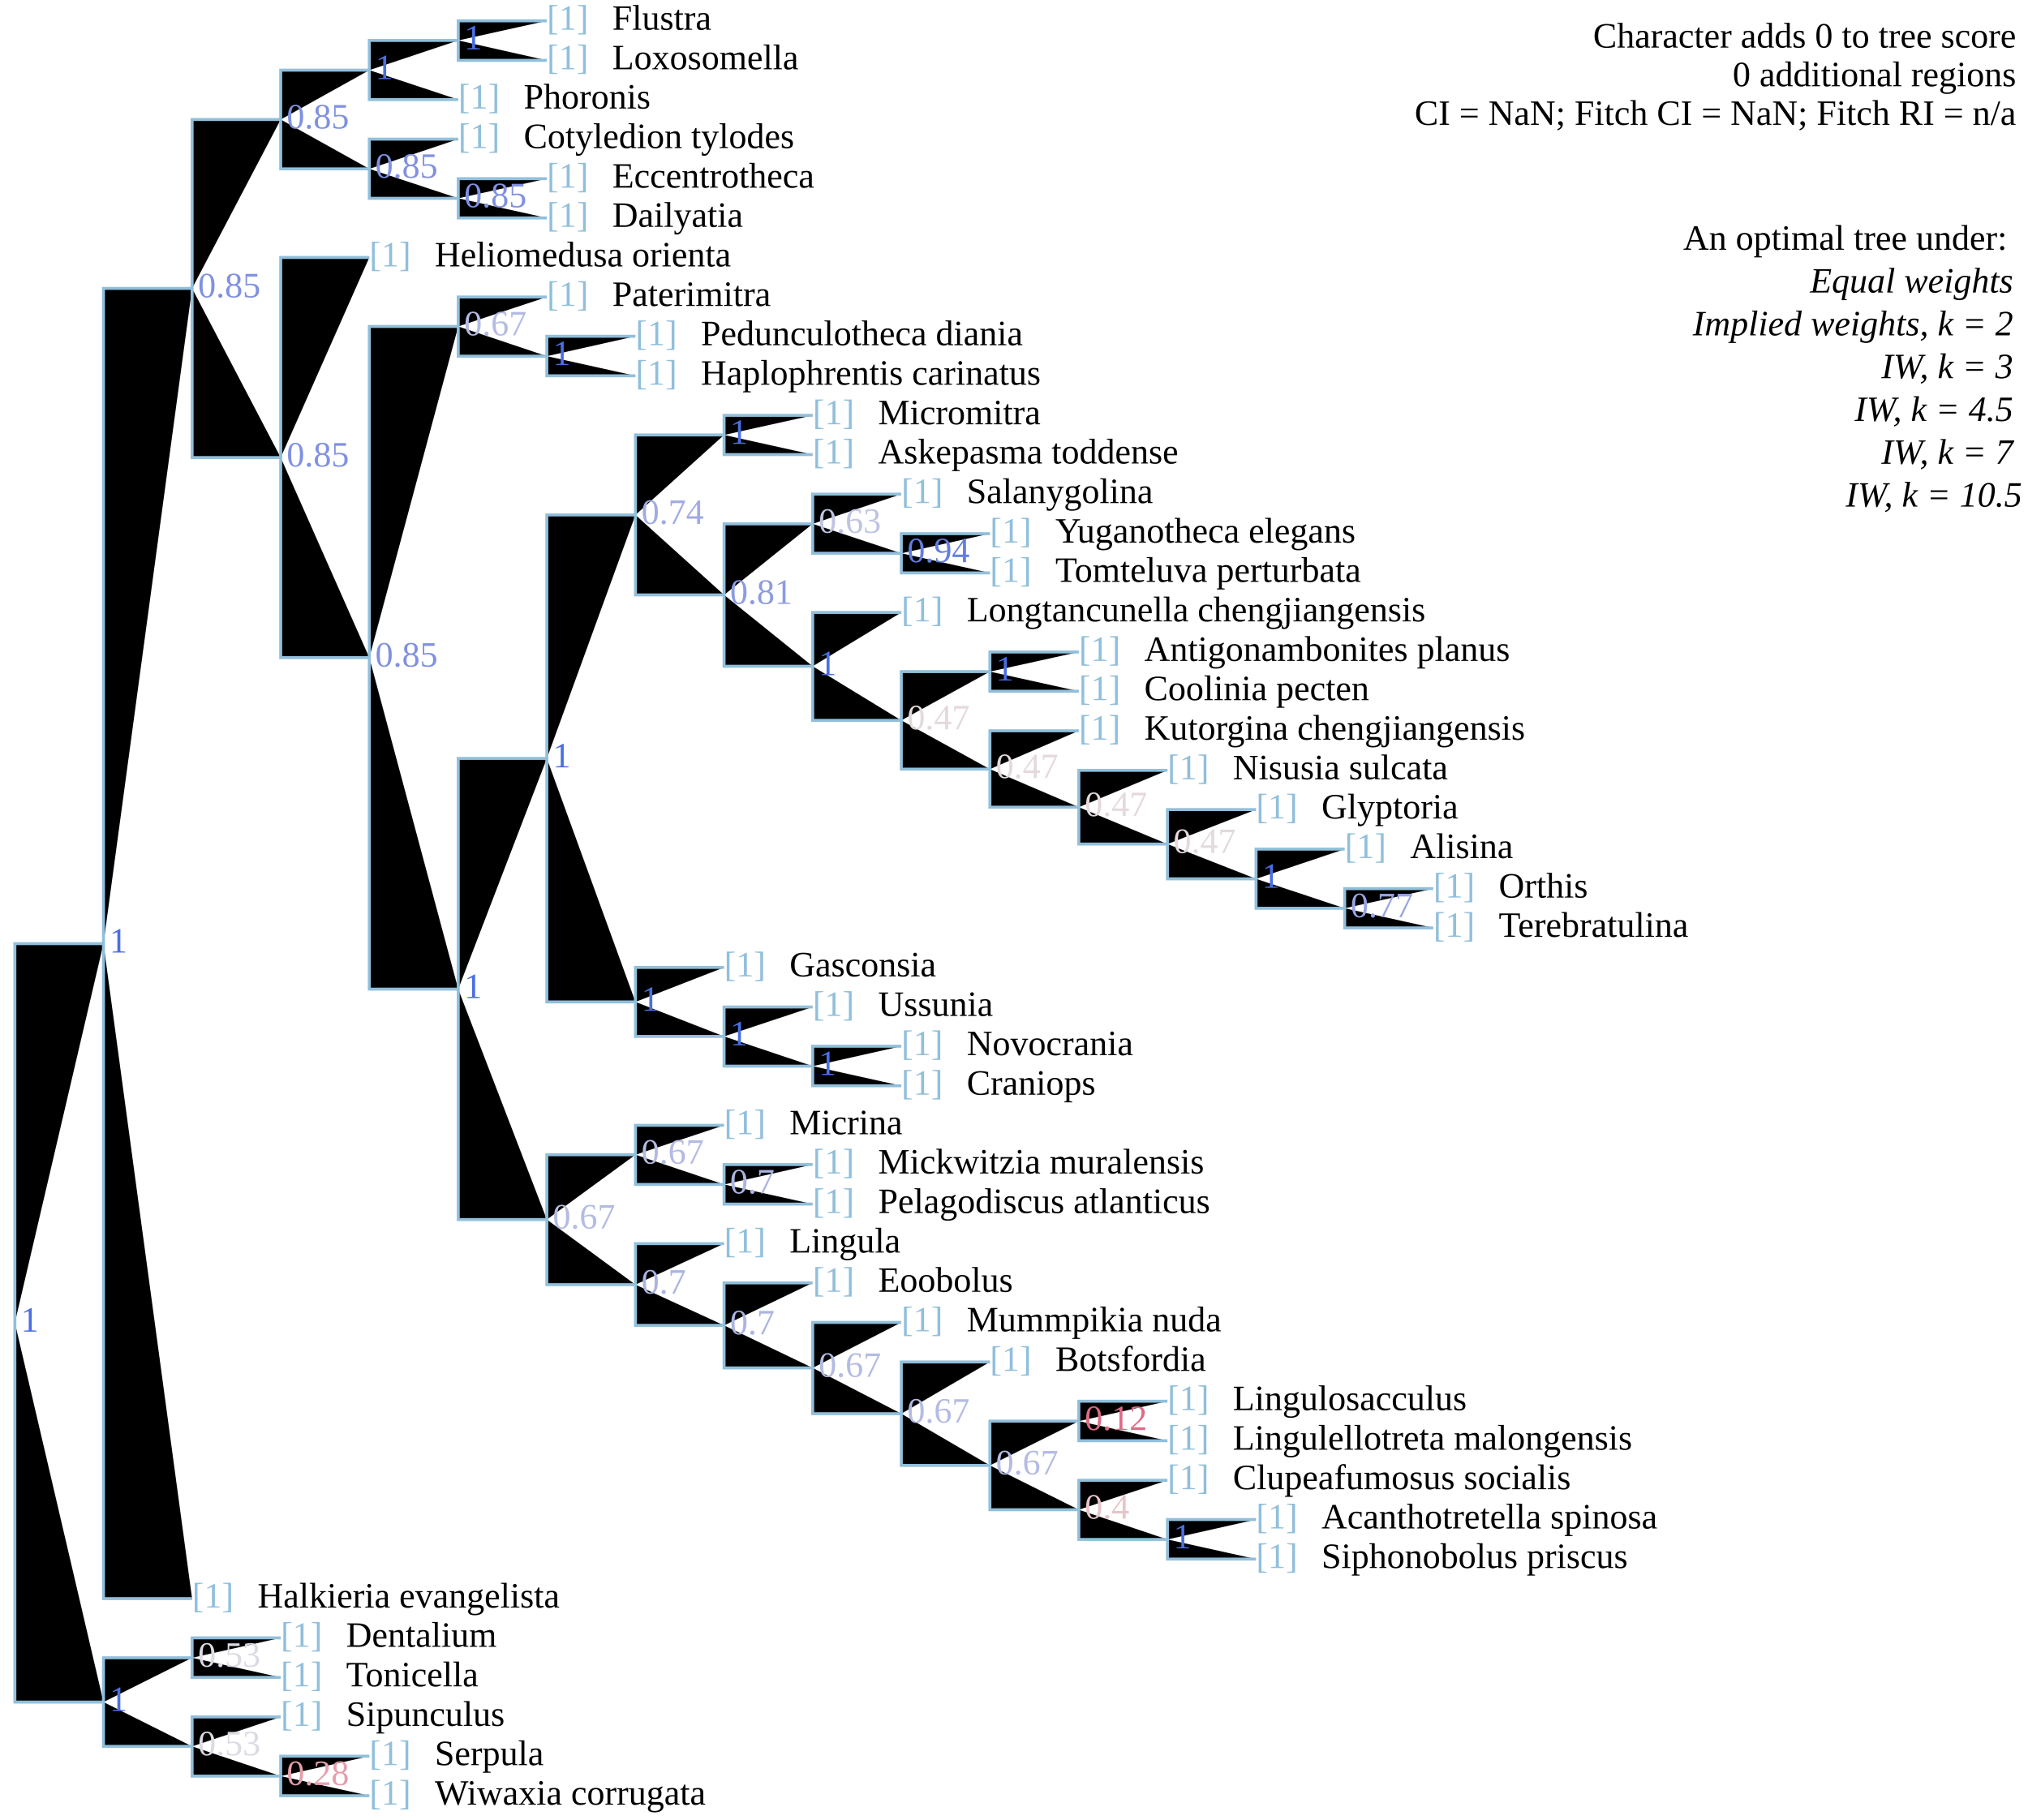
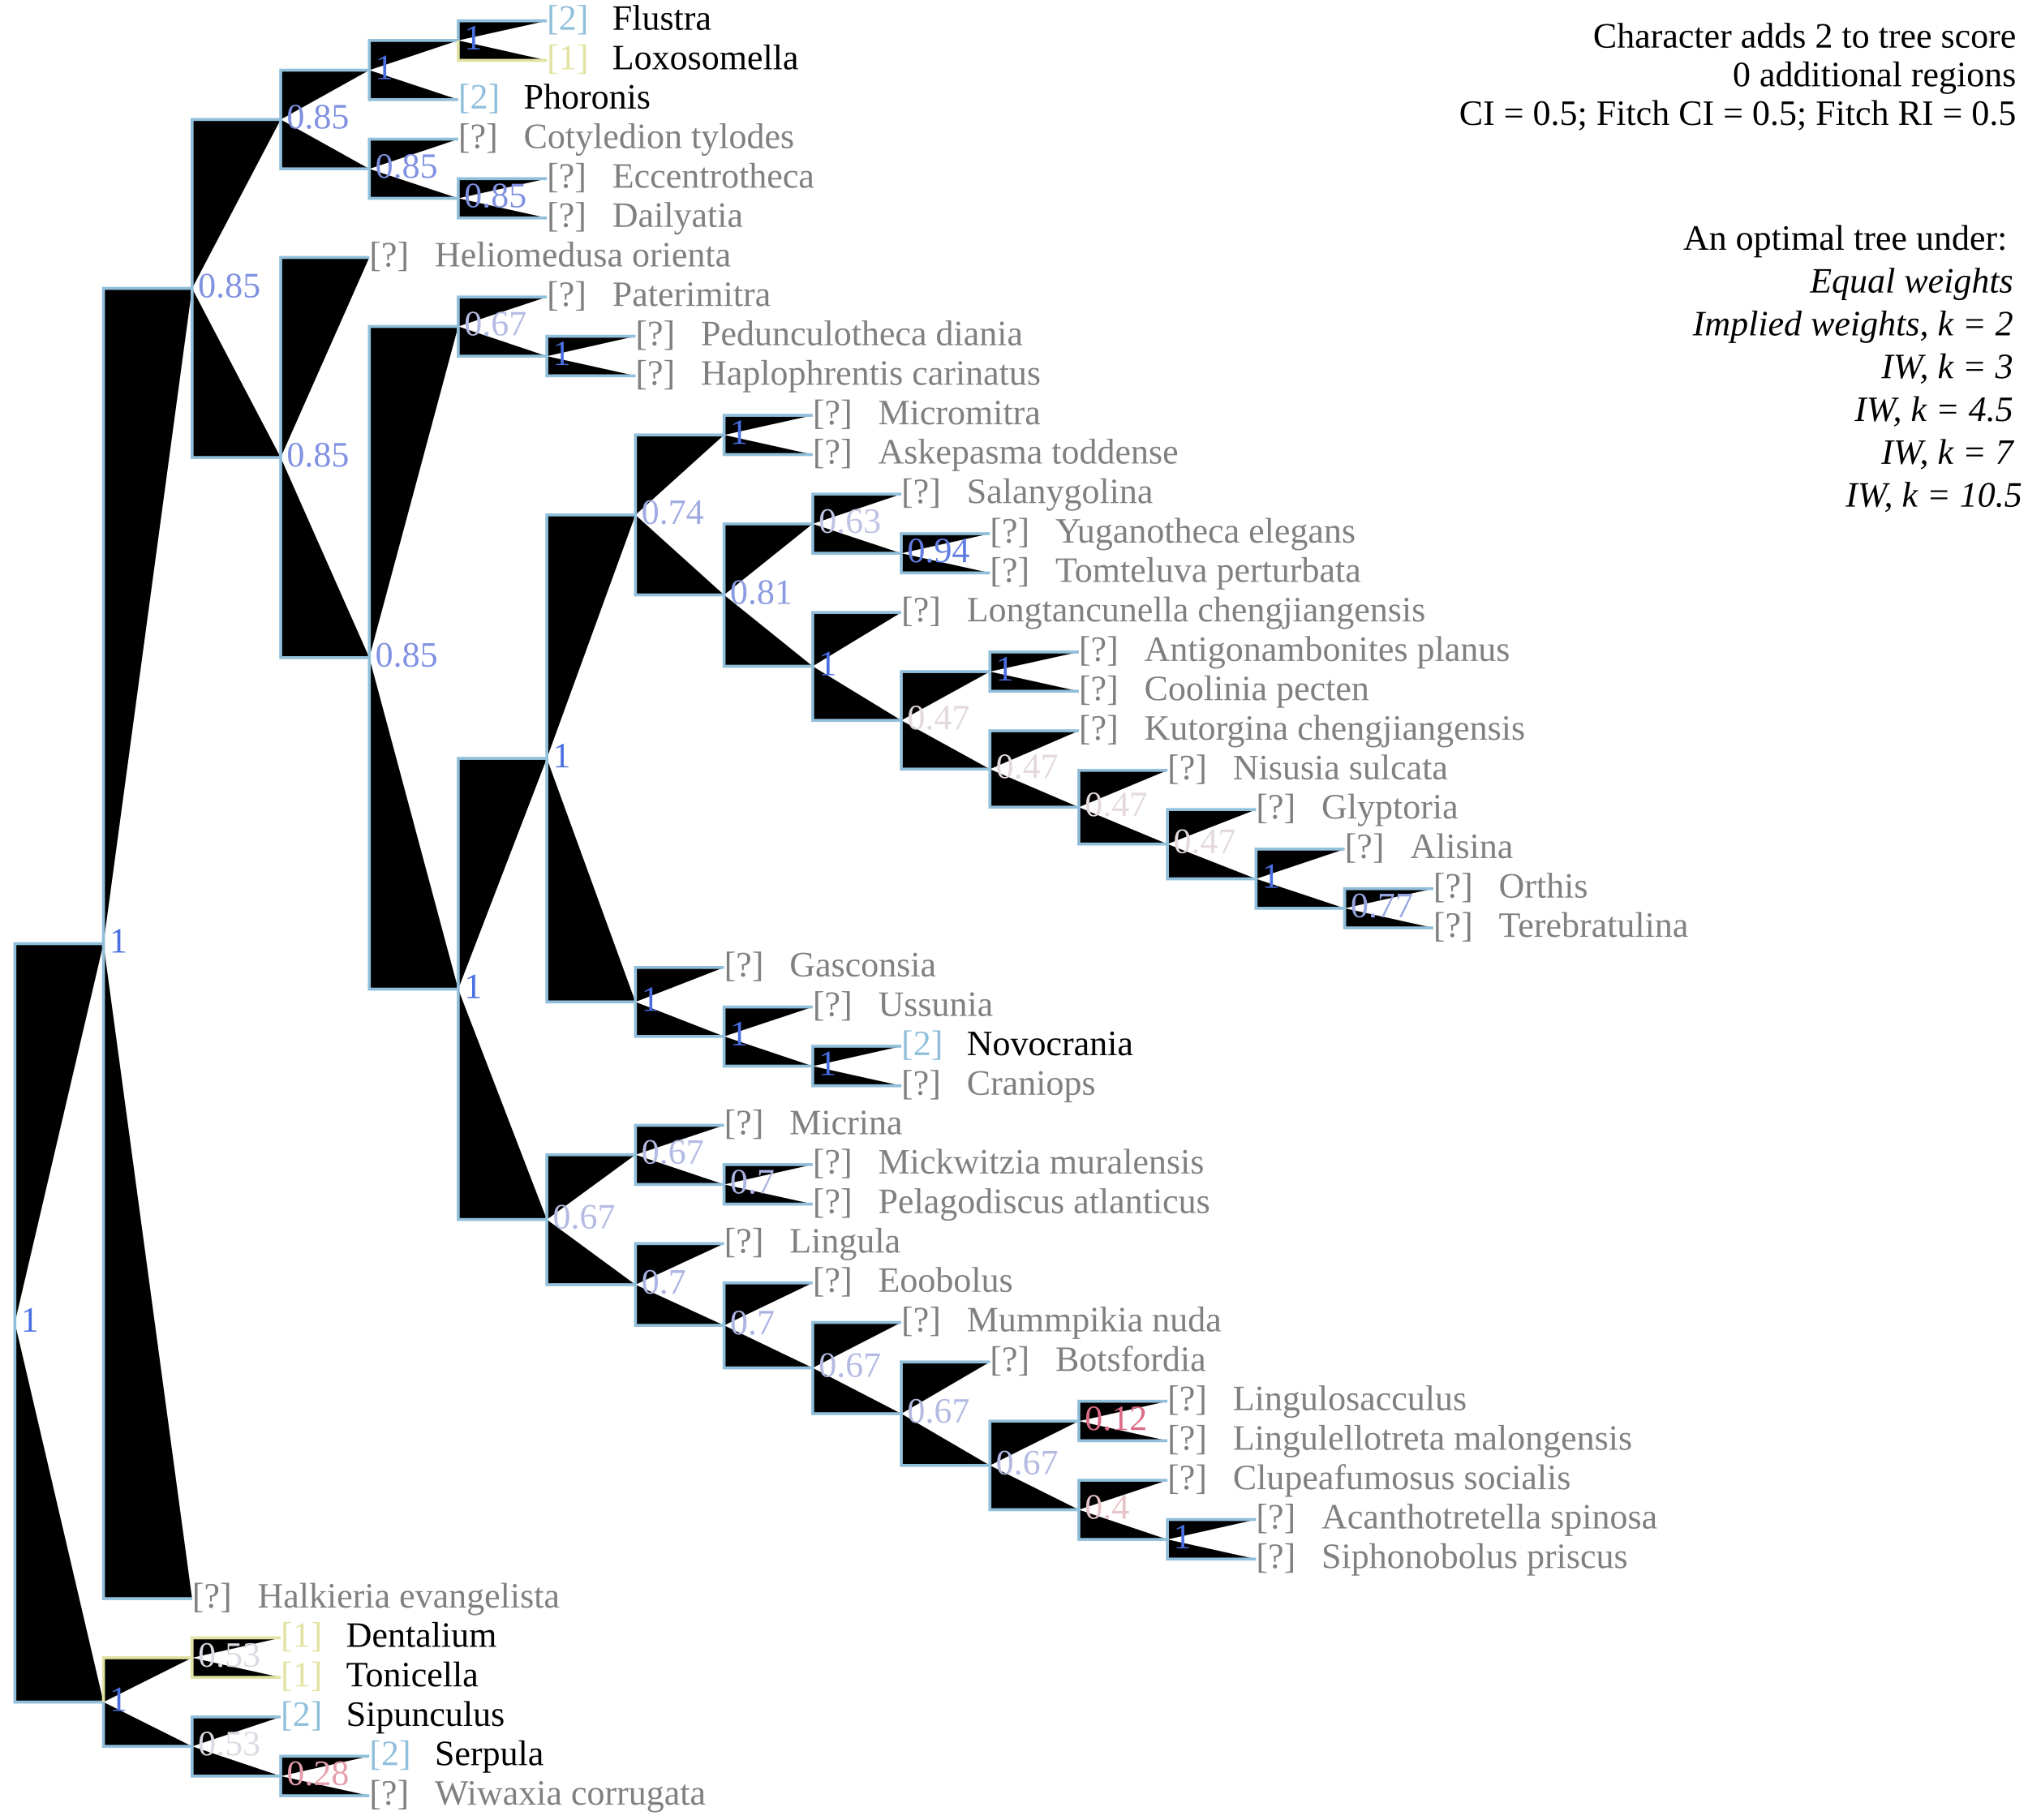
<svg xmlns="http://www.w3.org/2000/svg" version="1.1" width="682" height="612" class="tree" data-char="188">
-   <text x="678" y="16" text-anchor="end" class="stepsLabel">Character adds <tspan class="score">0</tspan> to tree score</text>
+   <text x="678" y="16" text-anchor="end" class="stepsLabel">Character adds <tspan class="score">2</tspan> to tree score</text>
  <text x="678" y="29" text-anchor="end" class="stepsLabel">
    <tspan class="score">0</tspan> additional regions</text>
-   <text x="678" y="42" text-anchor="end" class="stepsLabel">CI = NaN; Fitch CI = NaN; Fitch RI = n/a</text>
+   <text x="678" y="42" text-anchor="end" class="stepsLabel">CI = 0.5; Fitch CI = 0.5; Fitch RI = 0.5</text>
  <text x="678" y="68" text-anchor="end" class="stepsLabel">
    <tspan dy="16">An optimal tree under:</tspan>
    <tspan x="680" style="font-style:italic" class="thisAn" dy="1.2em">Equal weights</tspan>
    <tspan x="680" style="font-style:italic" class="notThisAn" dy="1.2em">Implied weights, k = 2</tspan>
    <tspan x="680" style="font-style:italic" class="notThisAn" dy="1.2em">IW, k = 3</tspan>
    <tspan x="680" style="font-style:italic" class="notThisAn" dy="1.2em">IW, k = 4.5</tspan>
    <tspan x="680" style="font-style:italic" class="notThisAn" dy="1.2em">IW, k = 7</tspan>
    <tspan x="680" style="font-style:italic" class="notThisAn" dy="1.2em">IW, k = 10.5</tspan>
  </text>
-   <text x="124.2" y="593.7" fill="#91bfdb" class="flag">[1]</text>
+   <text x="124.2" y="593.7" fill="#91bfdb" class="flag">[2]</text>
  <text x="146.2" y="593.7" fill="#000" class="taxonLabel">Serpula</text>
-   <text x="124.2" y="607" fill="#91bfdb" class="flag">[1]</text>
-   <text x="146.2" y="607" fill="#000" class="taxonLabel">Wiwaxia corrugata</text>
-   <text x="94.4" y="580.5" fill="#91bfdb" class="flag">[1]</text>
+   <text x="124.2" y="607" fill="grey" class="flag">[?]</text>
+   <text x="146.2" y="607" fill="grey" class="taxonLabel">Wiwaxia corrugata</text>
+   <text x="94.4" y="580.5" fill="#91bfdb" class="flag">[2]</text>
  <text x="116.4" y="580.5" fill="#000" class="taxonLabel">Sipunculus</text>
-   <text x="94.4" y="553.9" fill="#91bfdb" class="flag">[1]</text>
+   <text x="94.4" y="553.9" fill="#e2e2a2" class="flag">[1]</text>
  <text x="116.4" y="553.9" fill="#000" class="taxonLabel">Dentalium</text>
-   <text x="94.4" y="567.2" fill="#91bfdb" class="flag">[1]</text>
+   <text x="94.4" y="567.2" fill="#e2e2a2" class="flag">[1]</text>
  <text x="116.4" y="567.2" fill="#000" class="taxonLabel">Tonicella</text>
-   <text x="422.4" y="514.1" fill="#91bfdb" class="flag">[1]</text>
-   <text x="444.4" y="514.1" fill="#000" class="taxonLabel">Acanthotretella spinosa</text>
-   <text x="422.4" y="527.4" fill="#91bfdb" class="flag">[1]</text>
-   <text x="444.4" y="527.4" fill="#000" class="taxonLabel">Siphonobolus priscus</text>
-   <text x="392.6" y="500.9" fill="#91bfdb" class="flag">[1]</text>
-   <text x="414.6" y="500.9" fill="#000" class="taxonLabel">Clupeafumosus socialis</text>
-   <text x="392.6" y="474.3" fill="#91bfdb" class="flag">[1]</text>
-   <text x="414.6" y="474.3" fill="#000" class="taxonLabel">Lingulosacculus</text>
-   <text x="392.6" y="487.6" fill="#91bfdb" class="flag">[1]</text>
-   <text x="414.6" y="487.6" fill="#000" class="taxonLabel">Lingulellotreta malongensis</text>
-   <text x="332.9" y="461.1" fill="#91bfdb" class="flag">[1]</text>
-   <text x="354.9" y="461.1" fill="#000" class="taxonLabel">Botsfordia</text>
-   <text x="303.1" y="447.8" fill="#91bfdb" class="flag">[1]</text>
-   <text x="325.1" y="447.8" fill="#000" class="taxonLabel">Mummpikia nuda</text>
-   <text x="273.3" y="434.5" fill="#91bfdb" class="flag">[1]</text>
-   <text x="295.3" y="434.5" fill="#000" class="taxonLabel">Eoobolus</text>
-   <text x="243.5" y="421.3" fill="#91bfdb" class="flag">[1]</text>
-   <text x="265.5" y="421.3" fill="#000" class="taxonLabel">Lingula</text>
-   <text x="273.3" y="394.7" fill="#91bfdb" class="flag">[1]</text>
-   <text x="295.3" y="394.7" fill="#000" class="taxonLabel">Mickwitzia muralensis</text>
-   <text x="273.3" y="408" fill="#91bfdb" class="flag">[1]</text>
-   <text x="295.3" y="408" fill="#000" class="taxonLabel">Pelagodiscus atlanticus</text>
-   <text x="243.5" y="381.5" fill="#91bfdb" class="flag">[1]</text>
-   <text x="265.5" y="381.5" fill="#000" class="taxonLabel">Micrina</text>
-   <text x="303.1" y="354.9" fill="#91bfdb" class="flag">[1]</text>
+   <text x="422.4" y="514.1" fill="grey" class="flag">[?]</text>
+   <text x="444.4" y="514.1" fill="grey" class="taxonLabel">Acanthotretella spinosa</text>
+   <text x="422.4" y="527.4" fill="grey" class="flag">[?]</text>
+   <text x="444.4" y="527.4" fill="grey" class="taxonLabel">Siphonobolus priscus</text>
+   <text x="392.6" y="500.9" fill="grey" class="flag">[?]</text>
+   <text x="414.6" y="500.9" fill="grey" class="taxonLabel">Clupeafumosus socialis</text>
+   <text x="392.6" y="474.3" fill="grey" class="flag">[?]</text>
+   <text x="414.6" y="474.3" fill="grey" class="taxonLabel">Lingulosacculus</text>
+   <text x="392.6" y="487.6" fill="grey" class="flag">[?]</text>
+   <text x="414.6" y="487.6" fill="grey" class="taxonLabel">Lingulellotreta malongensis</text>
+   <text x="332.9" y="461.1" fill="grey" class="flag">[?]</text>
+   <text x="354.9" y="461.1" fill="grey" class="taxonLabel">Botsfordia</text>
+   <text x="303.1" y="447.8" fill="grey" class="flag">[?]</text>
+   <text x="325.1" y="447.8" fill="grey" class="taxonLabel">Mummpikia nuda</text>
+   <text x="273.3" y="434.5" fill="grey" class="flag">[?]</text>
+   <text x="295.3" y="434.5" fill="grey" class="taxonLabel">Eoobolus</text>
+   <text x="243.5" y="421.3" fill="grey" class="flag">[?]</text>
+   <text x="265.5" y="421.3" fill="grey" class="taxonLabel">Lingula</text>
+   <text x="273.3" y="394.7" fill="grey" class="flag">[?]</text>
+   <text x="295.3" y="394.7" fill="grey" class="taxonLabel">Mickwitzia muralensis</text>
+   <text x="273.3" y="408" fill="grey" class="flag">[?]</text>
+   <text x="295.3" y="408" fill="grey" class="taxonLabel">Pelagodiscus atlanticus</text>
+   <text x="243.5" y="381.5" fill="grey" class="flag">[?]</text>
+   <text x="265.5" y="381.5" fill="grey" class="taxonLabel">Micrina</text>
+   <text x="303.1" y="354.9" fill="#91bfdb" class="flag">[2]</text>
  <text x="325.1" y="354.9" fill="#000" class="taxonLabel">Novocrania</text>
-   <text x="303.1" y="368.2" fill="#91bfdb" class="flag">[1]</text>
-   <text x="325.1" y="368.2" fill="#000" class="taxonLabel">Craniops</text>
-   <text x="273.3" y="341.7" fill="#91bfdb" class="flag">[1]</text>
-   <text x="295.3" y="341.7" fill="#000" class="taxonLabel">Ussunia</text>
-   <text x="243.5" y="328.4" fill="#91bfdb" class="flag">[1]</text>
-   <text x="265.5" y="328.4" fill="#000" class="taxonLabel">Gasconsia</text>
-   <text x="482" y="301.9" fill="#91bfdb" class="flag">[1]</text>
-   <text x="504" y="301.9" fill="#000" class="taxonLabel">Orthis</text>
-   <text x="482" y="315.1" fill="#91bfdb" class="flag">[1]</text>
-   <text x="504" y="315.1" fill="#000" class="taxonLabel">Terebratulina</text>
-   <text x="452.2" y="288.6" fill="#91bfdb" class="flag">[1]</text>
-   <text x="474.2" y="288.6" fill="#000" class="taxonLabel">Alisina</text>
-   <text x="422.4" y="275.3" fill="#91bfdb" class="flag">[1]</text>
-   <text x="444.4" y="275.3" fill="#000" class="taxonLabel">Glyptoria</text>
-   <text x="392.6" y="262.1" fill="#91bfdb" class="flag">[1]</text>
-   <text x="414.6" y="262.1" fill="#000" class="taxonLabel">Nisusia sulcata</text>
-   <text x="362.8" y="248.8" fill="#91bfdb" class="flag">[1]</text>
-   <text x="384.8" y="248.8" fill="#000" class="taxonLabel">Kutorgina chengjiangensis</text>
-   <text x="362.8" y="222.3" fill="#91bfdb" class="flag">[1]</text>
-   <text x="384.8" y="222.3" fill="#000" class="taxonLabel">Antigonambonites planus</text>
-   <text x="362.8" y="235.5" fill="#91bfdb" class="flag">[1]</text>
-   <text x="384.8" y="235.5" fill="#000" class="taxonLabel">Coolinia pecten</text>
-   <text x="303.1" y="209" fill="#91bfdb" class="flag">[1]</text>
-   <text x="325.1" y="209" fill="#000" class="taxonLabel">Longtancunella chengjiangensis</text>
-   <text x="332.9" y="182.5" fill="#91bfdb" class="flag">[1]</text>
-   <text x="354.9" y="182.5" fill="#000" class="taxonLabel">Yuganotheca elegans</text>
-   <text x="332.9" y="195.7" fill="#91bfdb" class="flag">[1]</text>
-   <text x="354.9" y="195.7" fill="#000" class="taxonLabel">Tomteluva perturbata</text>
-   <text x="303.1" y="169.2" fill="#91bfdb" class="flag">[1]</text>
-   <text x="325.1" y="169.2" fill="#000" class="taxonLabel">Salanygolina</text>
-   <text x="273.3" y="142.7" fill="#91bfdb" class="flag">[1]</text>
-   <text x="295.3" y="142.7" fill="#000" class="taxonLabel">Micromitra</text>
-   <text x="273.3" y="155.9" fill="#91bfdb" class="flag">[1]</text>
-   <text x="295.3" y="155.9" fill="#000" class="taxonLabel">Askepasma toddense</text>
-   <text x="213.7" y="116.1" fill="#91bfdb" class="flag">[1]</text>
-   <text x="235.7" y="116.1" fill="#000" class="taxonLabel">Pedunculotheca diania</text>
-   <text x="213.7" y="129.4" fill="#91bfdb" class="flag">[1]</text>
-   <text x="235.7" y="129.4" fill="#000" class="taxonLabel">Haplophrentis carinatus</text>
-   <text x="183.9" y="102.9" fill="#91bfdb" class="flag">[1]</text>
-   <text x="205.9" y="102.9" fill="#000" class="taxonLabel">Paterimitra</text>
-   <text x="124.2" y="89.6" fill="#91bfdb" class="flag">[1]</text>
-   <text x="146.2" y="89.6" fill="#000" class="taxonLabel">Heliomedusa orienta</text>
-   <text x="183.9" y="63.1" fill="#91bfdb" class="flag">[1]</text>
-   <text x="205.9" y="63.1" fill="#000" class="taxonLabel">Eccentrotheca</text>
-   <text x="183.9" y="76.3" fill="#91bfdb" class="flag">[1]</text>
-   <text x="205.9" y="76.3" fill="#000" class="taxonLabel">Dailyatia</text>
-   <text x="154.1" y="49.8" fill="#91bfdb" class="flag">[1]</text>
-   <text x="176.1" y="49.8" fill="#000" class="taxonLabel">Cotyledion tylodes</text>
-   <text x="183.9" y="10" fill="#91bfdb" class="flag">[1]</text>
+   <text x="303.1" y="368.2" fill="grey" class="flag">[?]</text>
+   <text x="325.1" y="368.2" fill="grey" class="taxonLabel">Craniops</text>
+   <text x="273.3" y="341.7" fill="grey" class="flag">[?]</text>
+   <text x="295.3" y="341.7" fill="grey" class="taxonLabel">Ussunia</text>
+   <text x="243.5" y="328.4" fill="grey" class="flag">[?]</text>
+   <text x="265.5" y="328.4" fill="grey" class="taxonLabel">Gasconsia</text>
+   <text x="482" y="301.9" fill="grey" class="flag">[?]</text>
+   <text x="504" y="301.9" fill="grey" class="taxonLabel">Orthis</text>
+   <text x="482" y="315.1" fill="grey" class="flag">[?]</text>
+   <text x="504" y="315.1" fill="grey" class="taxonLabel">Terebratulina</text>
+   <text x="452.2" y="288.6" fill="grey" class="flag">[?]</text>
+   <text x="474.2" y="288.6" fill="grey" class="taxonLabel">Alisina</text>
+   <text x="422.4" y="275.3" fill="grey" class="flag">[?]</text>
+   <text x="444.4" y="275.3" fill="grey" class="taxonLabel">Glyptoria</text>
+   <text x="392.6" y="262.1" fill="grey" class="flag">[?]</text>
+   <text x="414.6" y="262.1" fill="grey" class="taxonLabel">Nisusia sulcata</text>
+   <text x="362.8" y="248.8" fill="grey" class="flag">[?]</text>
+   <text x="384.8" y="248.8" fill="grey" class="taxonLabel">Kutorgina chengjiangensis</text>
+   <text x="362.8" y="222.3" fill="grey" class="flag">[?]</text>
+   <text x="384.8" y="222.3" fill="grey" class="taxonLabel">Antigonambonites planus</text>
+   <text x="362.8" y="235.5" fill="grey" class="flag">[?]</text>
+   <text x="384.8" y="235.5" fill="grey" class="taxonLabel">Coolinia pecten</text>
+   <text x="303.1" y="209" fill="grey" class="flag">[?]</text>
+   <text x="325.1" y="209" fill="grey" class="taxonLabel">Longtancunella chengjiangensis</text>
+   <text x="332.9" y="182.5" fill="grey" class="flag">[?]</text>
+   <text x="354.9" y="182.5" fill="grey" class="taxonLabel">Yuganotheca elegans</text>
+   <text x="332.9" y="195.7" fill="grey" class="flag">[?]</text>
+   <text x="354.9" y="195.7" fill="grey" class="taxonLabel">Tomteluva perturbata</text>
+   <text x="303.1" y="169.2" fill="grey" class="flag">[?]</text>
+   <text x="325.1" y="169.2" fill="grey" class="taxonLabel">Salanygolina</text>
+   <text x="273.3" y="142.7" fill="grey" class="flag">[?]</text>
+   <text x="295.3" y="142.7" fill="grey" class="taxonLabel">Micromitra</text>
+   <text x="273.3" y="155.9" fill="grey" class="flag">[?]</text>
+   <text x="295.3" y="155.9" fill="grey" class="taxonLabel">Askepasma toddense</text>
+   <text x="213.7" y="116.1" fill="grey" class="flag">[?]</text>
+   <text x="235.7" y="116.1" fill="grey" class="taxonLabel">Pedunculotheca diania</text>
+   <text x="213.7" y="129.4" fill="grey" class="flag">[?]</text>
+   <text x="235.7" y="129.4" fill="grey" class="taxonLabel">Haplophrentis carinatus</text>
+   <text x="183.9" y="102.9" fill="grey" class="flag">[?]</text>
+   <text x="205.9" y="102.9" fill="grey" class="taxonLabel">Paterimitra</text>
+   <text x="124.2" y="89.6" fill="grey" class="flag">[?]</text>
+   <text x="146.2" y="89.6" fill="grey" class="taxonLabel">Heliomedusa orienta</text>
+   <text x="183.9" y="63.1" fill="grey" class="flag">[?]</text>
+   <text x="205.9" y="63.1" fill="grey" class="taxonLabel">Eccentrotheca</text>
+   <text x="183.9" y="76.3" fill="grey" class="flag">[?]</text>
+   <text x="205.9" y="76.3" fill="grey" class="taxonLabel">Dailyatia</text>
+   <text x="154.1" y="49.8" fill="grey" class="flag">[?]</text>
+   <text x="176.1" y="49.8" fill="grey" class="taxonLabel">Cotyledion tylodes</text>
+   <text x="183.9" y="10" fill="#91bfdb" class="flag">[2]</text>
  <text x="205.9" y="10" fill="#000" class="taxonLabel">Flustra</text>
-   <text x="183.9" y="23.3" fill="#91bfdb" class="flag">[1]</text>
+   <text x="183.9" y="23.3" fill="#e2e2a2" class="flag">[1]</text>
  <text x="205.9" y="23.3" fill="#000" class="taxonLabel">Loxosomella</text>
-   <text x="154.1" y="36.5" fill="#91bfdb" class="flag">[1]</text>
+   <text x="154.1" y="36.5" fill="#91bfdb" class="flag">[2]</text>
  <text x="176.1" y="36.5" fill="#000" class="taxonLabel">Phoronis</text>
-   <text x="64.6" y="540.7" fill="#91bfdb" class="flag">[1]</text>
-   <text x="86.6" y="540.7" fill="#000" class="taxonLabel">Halkieria evangelista</text>
-   <path d="M5,444.9V317.4H34.8M34.8,317.4V97H64.6M64.6,97V40.2H94.4M94.4,40.2V23.6H124.2M124.2,23.6V13.6H154.1M154.1,13.6V7H183.9M154.1,13.6V20.3H183.9M124.2,23.6V33.5H154.1M94.4,40.2V56.8H124.2M124.2,56.8V46.8H154.1M124.2,56.8V66.7H154.1M154.1,66.7V60.1H183.9M154.1,66.7V73.3H183.9M64.6,97V153.9H94.4M94.4,153.9V86.6H124.2M94.4,153.9V221.2H124.2M124.2,221.2V109.8H154.1M154.1,109.8V99.9H183.9M154.1,109.8V119.8H183.9M183.9,119.8V113.1H213.7M183.9,119.8V126.4H213.7M124.2,221.2V332.7H154.1M154.1,332.7V255.1H183.9M183.9,255.1V173.2H213.7M213.7,173.2V146.3H243.5M243.5,146.3V139.7H273.3M243.5,146.3V152.9H273.3M213.7,173.2V200.1H243.5M243.5,200.1V176.2H273.3M273.3,176.2V166.2H303.1M273.3,176.2V186.1H303.1M303.1,186.1V179.5H332.9M303.1,186.1V192.7H332.9M243.5,200.1V224.1H273.3M273.3,224.1V206H303.1M273.3,224.1V242.3H303.1M303.1,242.3V225.9H332.9M332.9,225.9V219.3H362.8M332.9,225.9V232.5H362.8M303.1,242.3V258.7H332.9M332.9,258.7V245.8H362.8M332.9,258.7V271.5H362.8M362.8,271.5V259.1H392.6M362.8,271.5V283.9H392.6M392.6,283.9V272.3H422.4M392.6,283.9V295.6H422.4M422.4,295.6V285.6H452.2M422.4,295.6V305.5H452.2M452.2,305.5V298.9H482M452.2,305.5V312.1H482M183.9,255.1V337H213.7M213.7,337V325.4H243.5M213.7,337V348.6H243.5M243.5,348.6V338.7H273.3M243.5,348.6V358.6H273.3M273.3,358.6V351.9H303.1M273.3,358.6V365.2H303.1M154.1,332.7V410.2H183.9M183.9,410.2V388.4H213.7M213.7,388.4V378.5H243.5M213.7,388.4V398.4H243.5M243.5,398.4V391.7H273.3M243.5,398.4V405H273.3M183.9,410.2V432.1H213.7M213.7,432.1V418.3H243.5M213.7,432.1V445.8H243.5M243.5,445.8V431.5H273.3M243.5,445.8V460.1H273.3M273.3,460.1V444.8H303.1M273.3,460.1V475.5H303.1M303.1,475.5V458.1H332.9M303.1,475.5V492.9H332.9M332.9,492.9V478H362.8M362.8,478V471.3H392.6M362.8,478V484.6H392.6M332.9,492.9V507.8H362.8M362.8,507.8V497.9H392.6M362.8,507.8V517.8H392.6M392.6,517.8V511.1H422.4M392.6,517.8V524.4H422.4M34.8,317.4V537.7H64.6M5,444.9V572.5H34.8M34.8,572.5V557.6H64.6M64.6,557.6V550.9H94.4M64.6,557.6V564.2H94.4M34.8,572.5V587.4H64.6M64.6,587.4V577.5H94.4M64.6,587.4V597.4H94.4M94.4,597.4V590.7H124.2M94.4,597.4V604H124.2" stroke="#91bfdb" />
+   <text x="64.6" y="540.7" fill="grey" class="flag">[?]</text>
+   <text x="86.6" y="540.7" fill="grey" class="taxonLabel">Halkieria evangelista</text>
+   <path d="M5,444.9V317.4H34.8M34.8,317.4V97H64.6M64.6,97V40.2H94.4M94.4,40.2V23.6H124.2M124.2,23.6V13.6H154.1M154.1,13.6V7H183.9M124.2,23.6V33.5H154.1M94.4,40.2V56.8H124.2M124.2,56.8V46.8H154.1M124.2,56.8V66.7H154.1M154.1,66.7V60.1H183.9M154.1,66.7V73.3H183.9M64.6,97V153.9H94.4M94.4,153.9V86.6H124.2M94.4,153.9V221.2H124.2M124.2,221.2V109.8H154.1M154.1,109.8V99.9H183.9M154.1,109.8V119.8H183.9M183.9,119.8V113.1H213.7M183.9,119.8V126.4H213.7M124.2,221.2V332.7H154.1M154.1,332.7V255.1H183.9M183.9,255.1V173.2H213.7M213.7,173.2V146.3H243.5M243.5,146.3V139.7H273.3M243.5,146.3V152.9H273.3M213.7,173.2V200.1H243.5M243.5,200.1V176.2H273.3M273.3,176.2V166.2H303.1M273.3,176.2V186.1H303.1M303.1,186.1V179.5H332.9M303.1,186.1V192.7H332.9M243.5,200.1V224.1H273.3M273.3,224.1V206H303.1M273.3,224.1V242.3H303.1M303.1,242.3V225.9H332.9M332.9,225.9V219.3H362.8M332.9,225.9V232.5H362.8M303.1,242.3V258.7H332.9M332.9,258.7V245.8H362.8M332.9,258.7V271.5H362.8M362.8,271.5V259.1H392.6M362.8,271.5V283.9H392.6M392.6,283.9V272.3H422.4M392.6,283.9V295.6H422.4M422.4,295.6V285.6H452.2M422.4,295.6V305.5H452.2M452.2,305.5V298.9H482M452.2,305.5V312.1H482M183.9,255.1V337H213.7M213.7,337V325.4H243.5M213.7,337V348.6H243.5M243.5,348.6V338.7H273.3M243.5,348.6V358.6H273.3M273.3,358.6V351.9H303.1M273.3,358.6V365.2H303.1M154.1,332.7V410.2H183.9M183.9,410.2V388.4H213.7M213.7,388.4V378.5H243.5M213.7,388.4V398.4H243.5M243.5,398.4V391.7H273.3M243.5,398.4V405H273.3M183.9,410.2V432.1H213.7M213.7,432.1V418.3H243.5M213.7,432.1V445.8H243.5M243.5,445.8V431.5H273.3M243.5,445.8V460.1H273.3M273.3,460.1V444.8H303.1M273.3,460.1V475.5H303.1M303.1,475.5V458.1H332.9M303.1,475.5V492.9H332.9M332.9,492.9V478H362.8M362.8,478V471.3H392.6M362.8,478V484.6H392.6M332.9,492.9V507.8H362.8M362.8,507.8V497.9H392.6M362.8,507.8V517.8H392.6M392.6,517.8V511.1H422.4M392.6,517.8V524.4H422.4M34.8,317.4V537.7H64.6M5,444.9V572.5H34.8M34.8,572.5V587.4H64.6M64.6,587.4V577.5H94.4M64.6,587.4V597.4H94.4M94.4,597.4V590.7H124.2M94.4,597.4V604H124.2" stroke="#91bfdb" />
+   <path d="M154.1,13.6V20.3H183.9M34.8,572.5V557.6H64.6M64.6,557.6V550.9H94.4M64.6,557.6V564.2H94.4" stroke="#e2e2a2" />
  <text x="7" y="447.9" class="node" fill="#4A6FE3">1</text>
  <text x="36.8" y="320.4" class="node" fill="#4A6FE3">1</text>
  <text x="66.6" y="100" class="node" fill="#8091E1">0.85</text>
  <text x="96.4" y="43.2" class="node" fill="#8091E1">0.85</text>
  <text x="126.2" y="26.6" class="node" fill="#4A6FE3">1</text>
  <text x="156.1" y="16.6" class="node" fill="#4A6FE3">1</text>
  <text x="126.2" y="59.8" class="node" fill="#8091E1">0.85</text>
  <text x="156.1" y="69.7" class="node" fill="#8091E1">0.85</text>
  <text x="96.4" y="156.9" class="node" fill="#8091E1">0.85</text>
  <text x="126.2" y="224.2" class="node" fill="#8091E1">0.85</text>
  <text x="156.1" y="112.8" class="node" fill="#B4BBE3">0.67</text>
  <text x="185.9" y="122.8" class="node" fill="#4A6FE3">1</text>
  <text x="156.1" y="335.7" class="node" fill="#4A6FE3">1</text>
  <text x="185.9" y="258.1" class="node" fill="#4A6FE3">1</text>
  <text x="215.7" y="176.2" class="node" fill="#A0ABE2">0.74</text>
  <text x="245.5" y="149.3" class="node" fill="#4A6FE3">1</text>
  <text x="245.5" y="203.1" class="node" fill="#8C9BE1">0.81</text>
  <text x="275.3" y="179.2" class="node" fill="#BFC4E3">0.63</text>
  <text x="305.1" y="189.1" class="node" fill="#627DE1">0.94</text>
  <text x="275.3" y="227.1" class="node" fill="#4A6FE3">1</text>
  <text x="305.1" y="245.3" class="node" fill="#E4D9DB">0.47</text>
  <text x="334.9" y="228.9" class="node" fill="#4A6FE3">1</text>
  <text x="334.9" y="261.7" class="node" fill="#E4D9DB">0.47</text>
  <text x="364.8" y="274.5" class="node" fill="#E4D9DB">0.47</text>
  <text x="394.6" y="286.9" class="node" fill="#E4D9DB">0.47</text>
  <text x="424.4" y="298.6" class="node" fill="#4A6FE3">1</text>
  <text x="454.2" y="308.5" class="node" fill="#97A4E2">0.77</text>
  <text x="215.7" y="340" class="node" fill="#4A6FE3">1</text>
  <text x="245.5" y="351.6" class="node" fill="#4A6FE3">1</text>
  <text x="275.3" y="361.6" class="node" fill="#4A6FE3">1</text>
  <text x="185.9" y="413.2" class="node" fill="#B4BBE3">0.67</text>
  <text x="215.7" y="391.4" class="node" fill="#B4BBE3">0.67</text>
  <text x="245.5" y="401.4" class="node" fill="#ABB4E2">0.7</text>
  <text x="215.7" y="435.1" class="node" fill="#ABB4E2">0.7</text>
  <text x="245.5" y="448.8" class="node" fill="#ABB4E2">0.7</text>
  <text x="275.3" y="463.1" class="node" fill="#B4BBE3">0.67</text>
  <text x="305.1" y="478.5" class="node" fill="#B4BBE3">0.67</text>
  <text x="334.9" y="495.9" class="node" fill="#B4BBE3">0.67</text>
  <text x="364.8" y="481" class="node" fill="#DD6C86">0.12</text>
  <text x="364.8" y="510.8" class="node" fill="#E6C4C9">0.4</text>
  <text x="394.6" y="520.8" class="node" fill="#4A6FE3">1</text>
  <text x="36.8" y="575.5" class="node" fill="#4A6FE3">1</text>
  <text x="66.6" y="560.6" class="node" fill="#DADBE3">0.53</text>
  <text x="66.6" y="590.4" class="node" fill="#DADBE3">0.53</text>
  <text x="96.4" y="600.4" class="node" fill="#E59FAC">0.28</text>
</svg>
